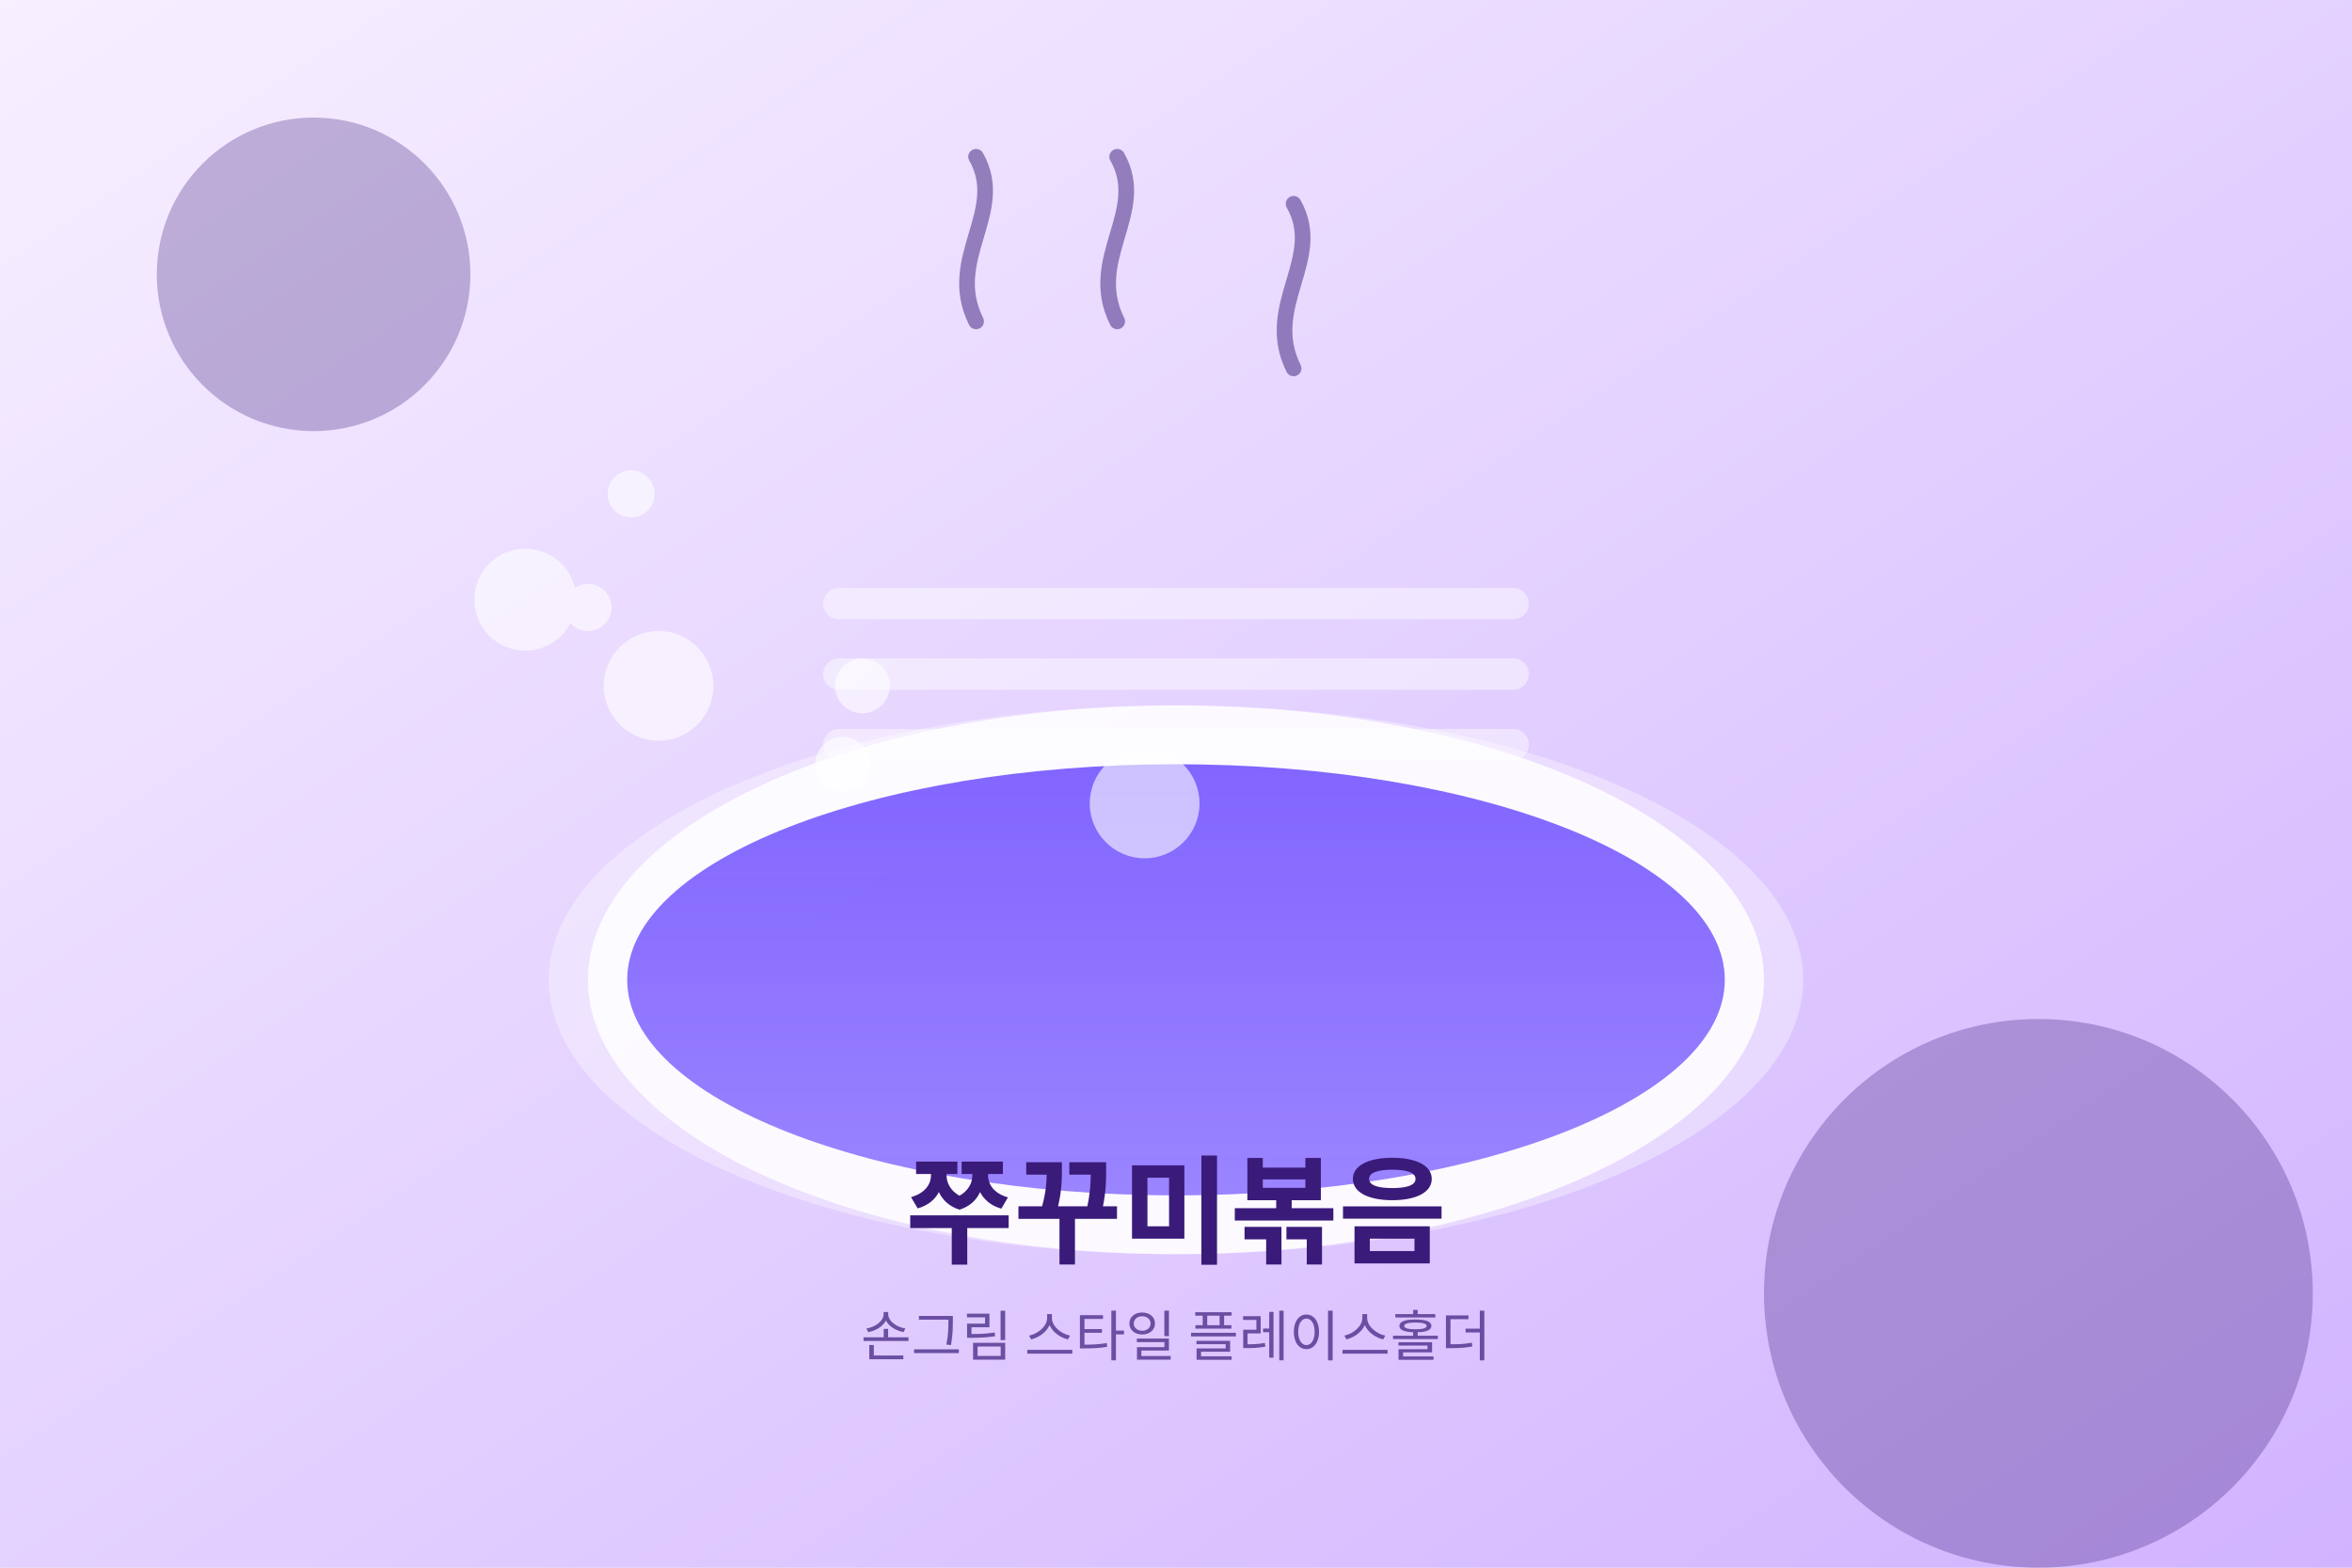
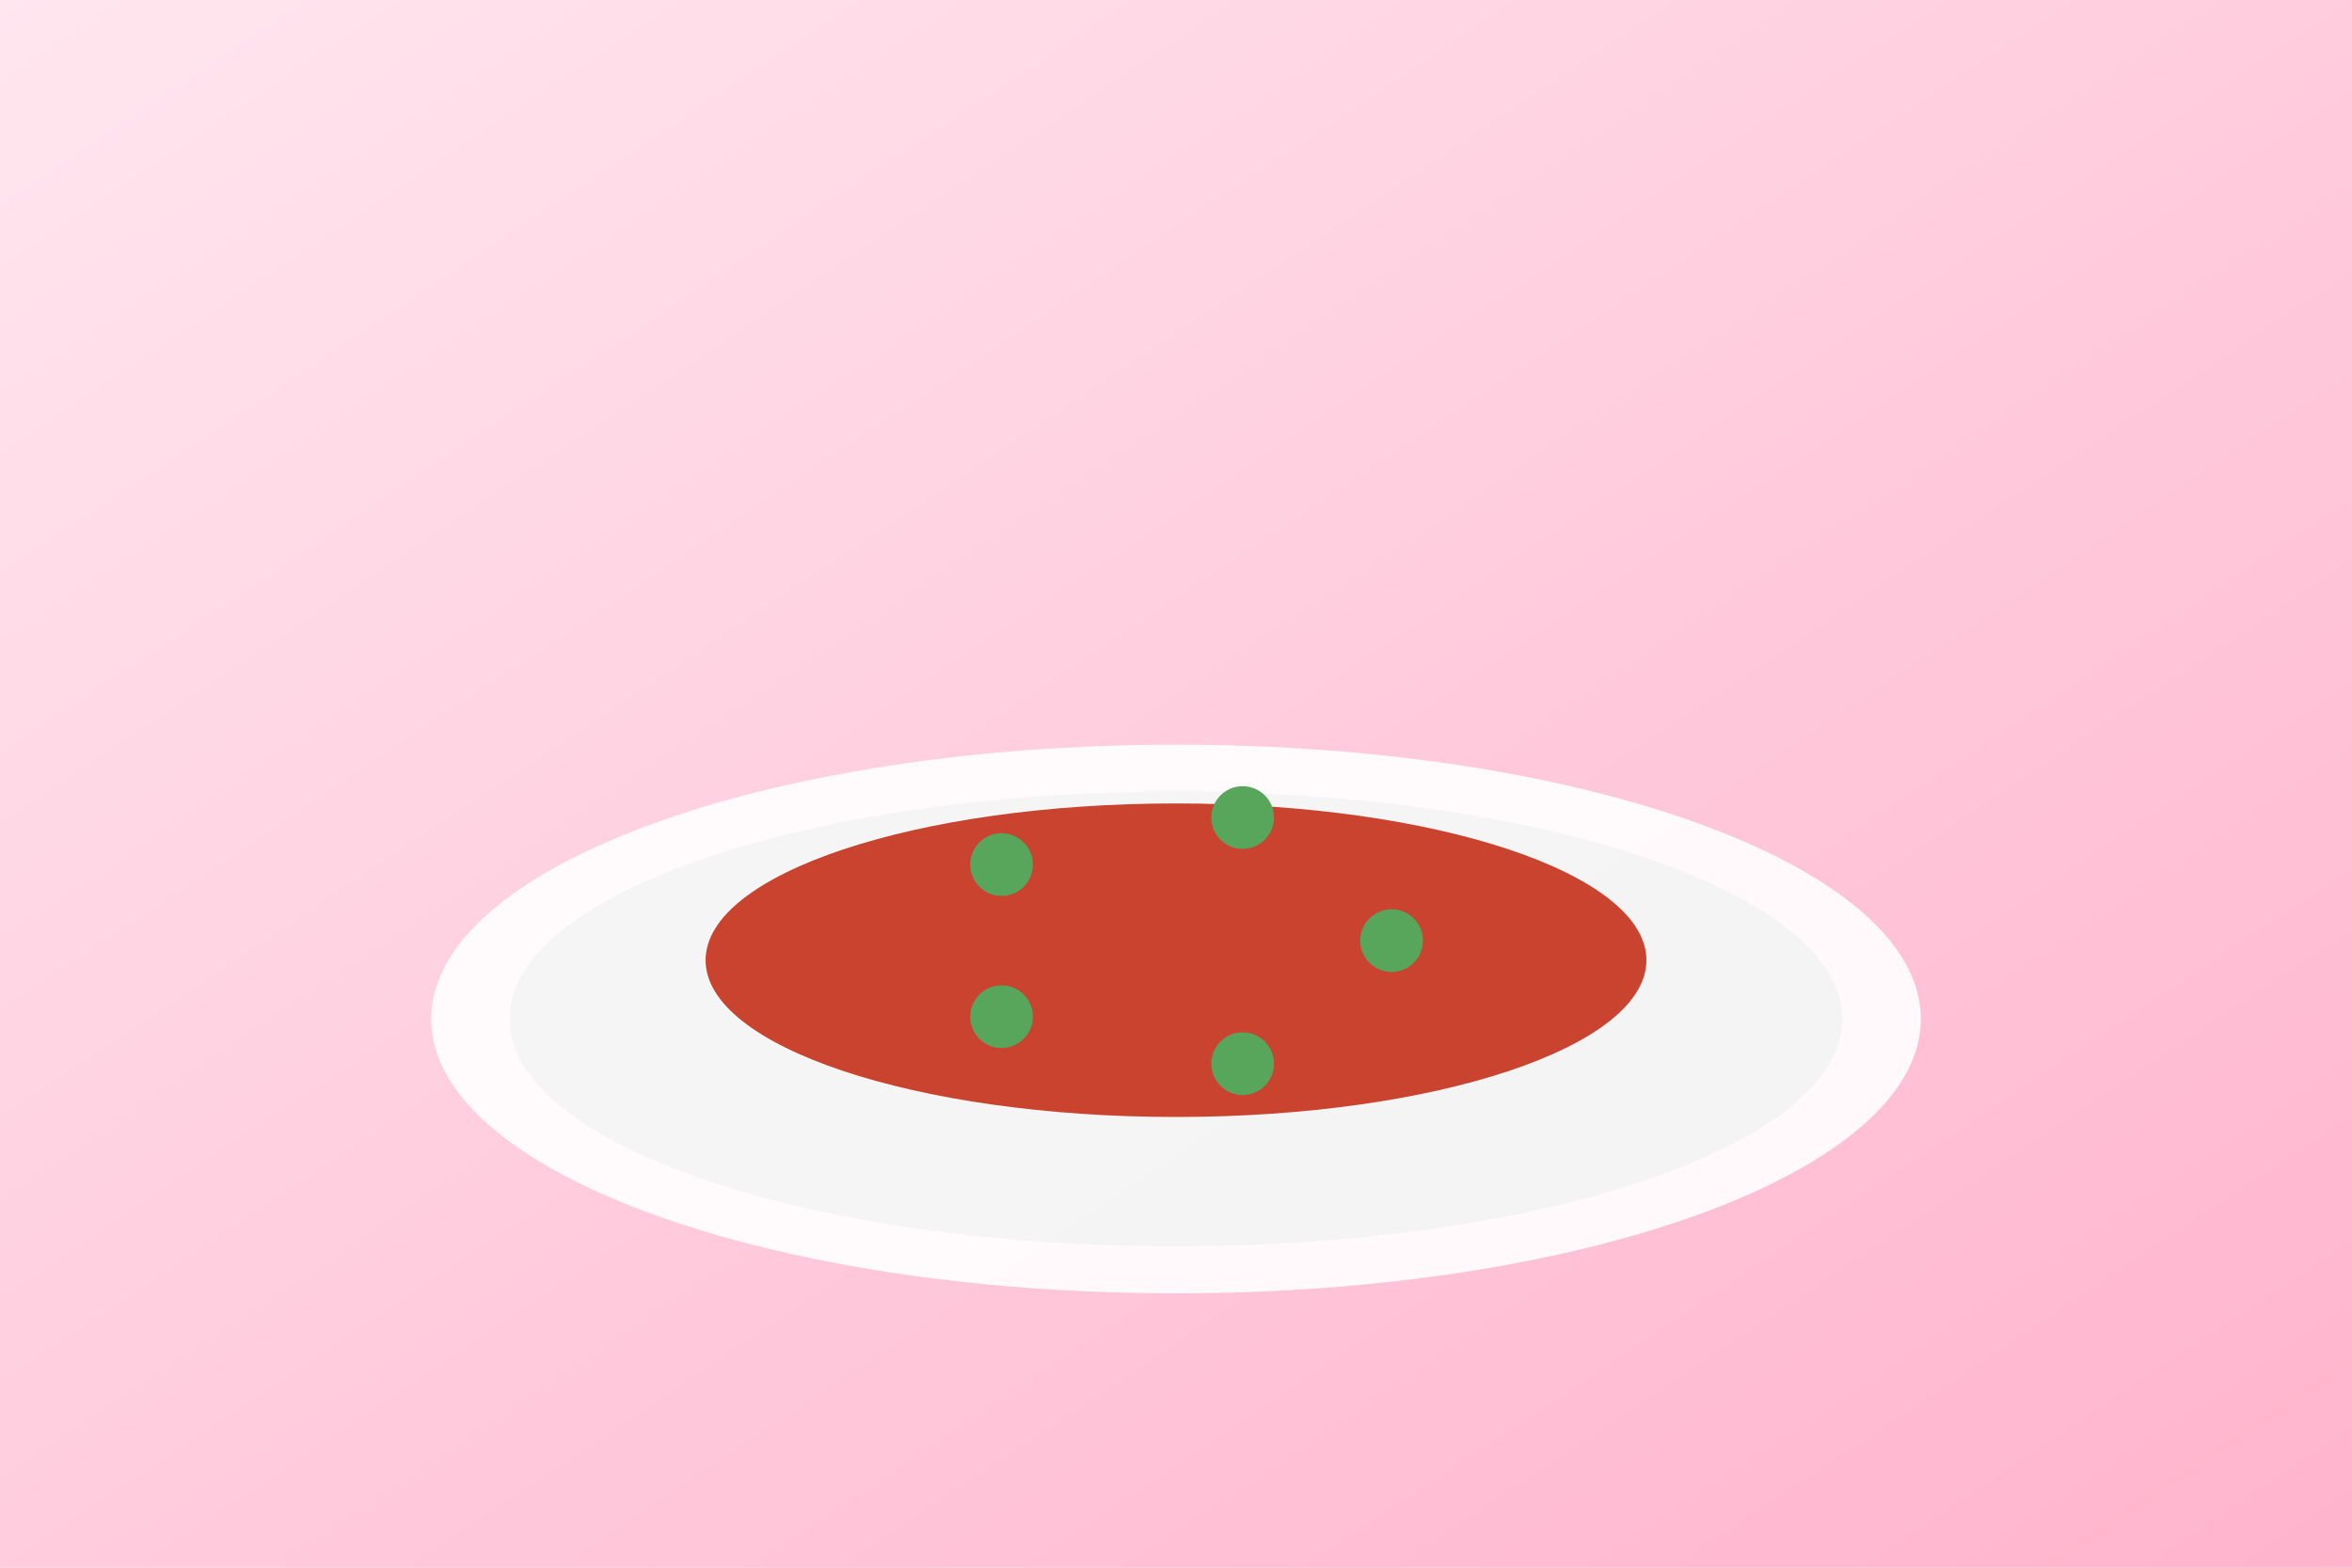
<svg xmlns="http://www.w3.org/2000/svg" width="600" height="400" viewBox="0 0 600 400">
  <defs>
    <linearGradient id="bg" x1="0" y1="0" x2="1" y2="1">
-       <stop offset="0%" stop-color="#f7f0ff" />
-       <stop offset="100%" stop-color="#d1b3ff" />
+       <stop offset="0%" stop-color="#ffe6ef" />
+       <stop offset="100%" stop-color="#ffb3cc" />
    </linearGradient>
-     <linearGradient id="food" x1="0" y1="0" x2="0" y2="1">
-       <stop offset="0%" stop-color="#7b5dff" stop-opacity="0.95" />
-       <stop offset="100%" stop-color="#7b5dff" stop-opacity="0.75" />
+     <linearGradient id="bowl" x1="0" y1="0" x2="0" y2="1">
+       <stop offset="0%" stop-color="#ffffff" />
+       <stop offset="100%" stop-color="#e7e7e7" />
    </linearGradient>
  </defs>
  <rect width="100%" height="100%" fill="url(#bg)" />
-   <g opacity="0.3" fill="#3a1b7a">
-     <circle cx="80" cy="70" r="40" />
-     <circle cx="520" cy="330" r="70" />
-   </g>
-   <g fill="none" stroke="#3a1b7a" stroke-width="4" stroke-linecap="round" opacity="0.5">
-     <path d="M249 82 c -8 -16 8 -28 0 -42" />
-     <path d="M285 82 c -8 -16 8 -28 0 -42" />
-     <path d="M330 94 c -8 -16 8 -28 0 -42" />
-   </g>
-   <ellipse cx="300" cy="250" rx="150" ry="70" fill="#ffffff" opacity="0.85" />
-   <ellipse cx="300" cy="250" rx="160" ry="70" fill="#ffffff" opacity="0.35" />
-   <ellipse cx="300" cy="250" rx="140" ry="55" fill="url(#food)" />
-   <rect x="210" y="150" width="180" height="8" rx="4" fill="#ffffff" opacity="0.45" />
-   <rect x="210" y="168" width="180" height="8" rx="4" fill="#ffffff" opacity="0.45" />
-   <rect x="210" y="186" width="180" height="8" rx="4" fill="#ffffff" opacity="0.45" />
-   <g fill="#ffffff" opacity="0.6">
-     <circle cx="215" cy="195" r="7" />
-     <circle cx="292" cy="205" r="14" />
-     <circle cx="220" cy="175" r="7" />
-     <circle cx="150" cy="155" r="6" />
-     <circle cx="168" cy="175" r="14" />
-     <circle cx="134" cy="153" r="13" />
-     <circle cx="161" cy="126" r="6" />
-   </g>
-   <g font-family="Pretendard, 'Apple SD Gothic Neo', sans-serif" text-anchor="middle">
-     <text x="300" y="320" font-size="30" fill="#3a1b7a" font-weight="700">쭈꾸미볶음</text>
-     <text x="300" y="346" font-size="14" fill="#3a1b7a" opacity="0.7">손그림 스타일 플레이스홀더</text>
-   </g>
+   <ellipse cx="300" cy="260" rx="190" ry="70" fill="#ffffff" opacity="0.9" />
+   <ellipse cx="300" cy="260" rx="170" ry="58" fill="#f4f4f4" opacity="0.9" />
+   <ellipse cx="300" cy="245" rx="120" ry="40" fill="#c9432f" />
+   <circle cx="355.0" cy="240.0" r="8" fill="#58a55c" />
+   <circle cx="317.0" cy="271.4" r="8" fill="#58a55c" />
+   <circle cx="255.5" cy="259.4" r="8" fill="#58a55c" />
+   <circle cx="255.5" cy="220.6" r="8" fill="#58a55c" />
+   <circle cx="317.0" cy="208.6" r="8" fill="#58a55c" />
</svg>
